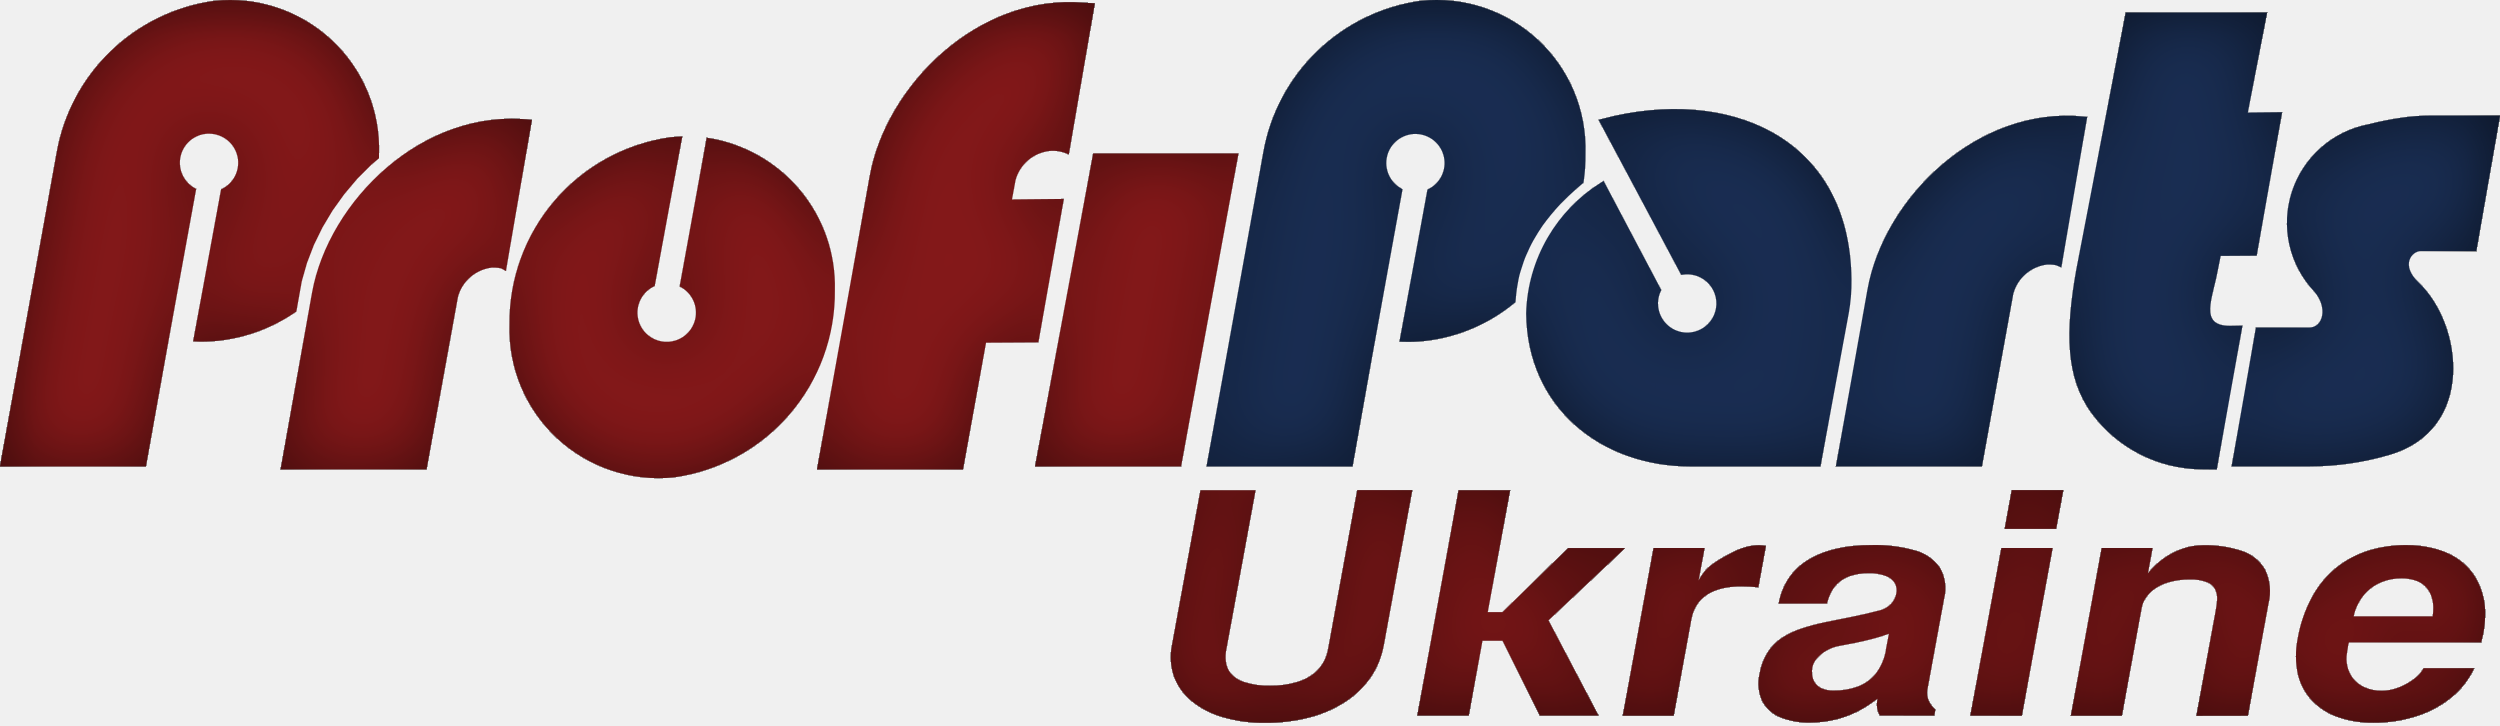
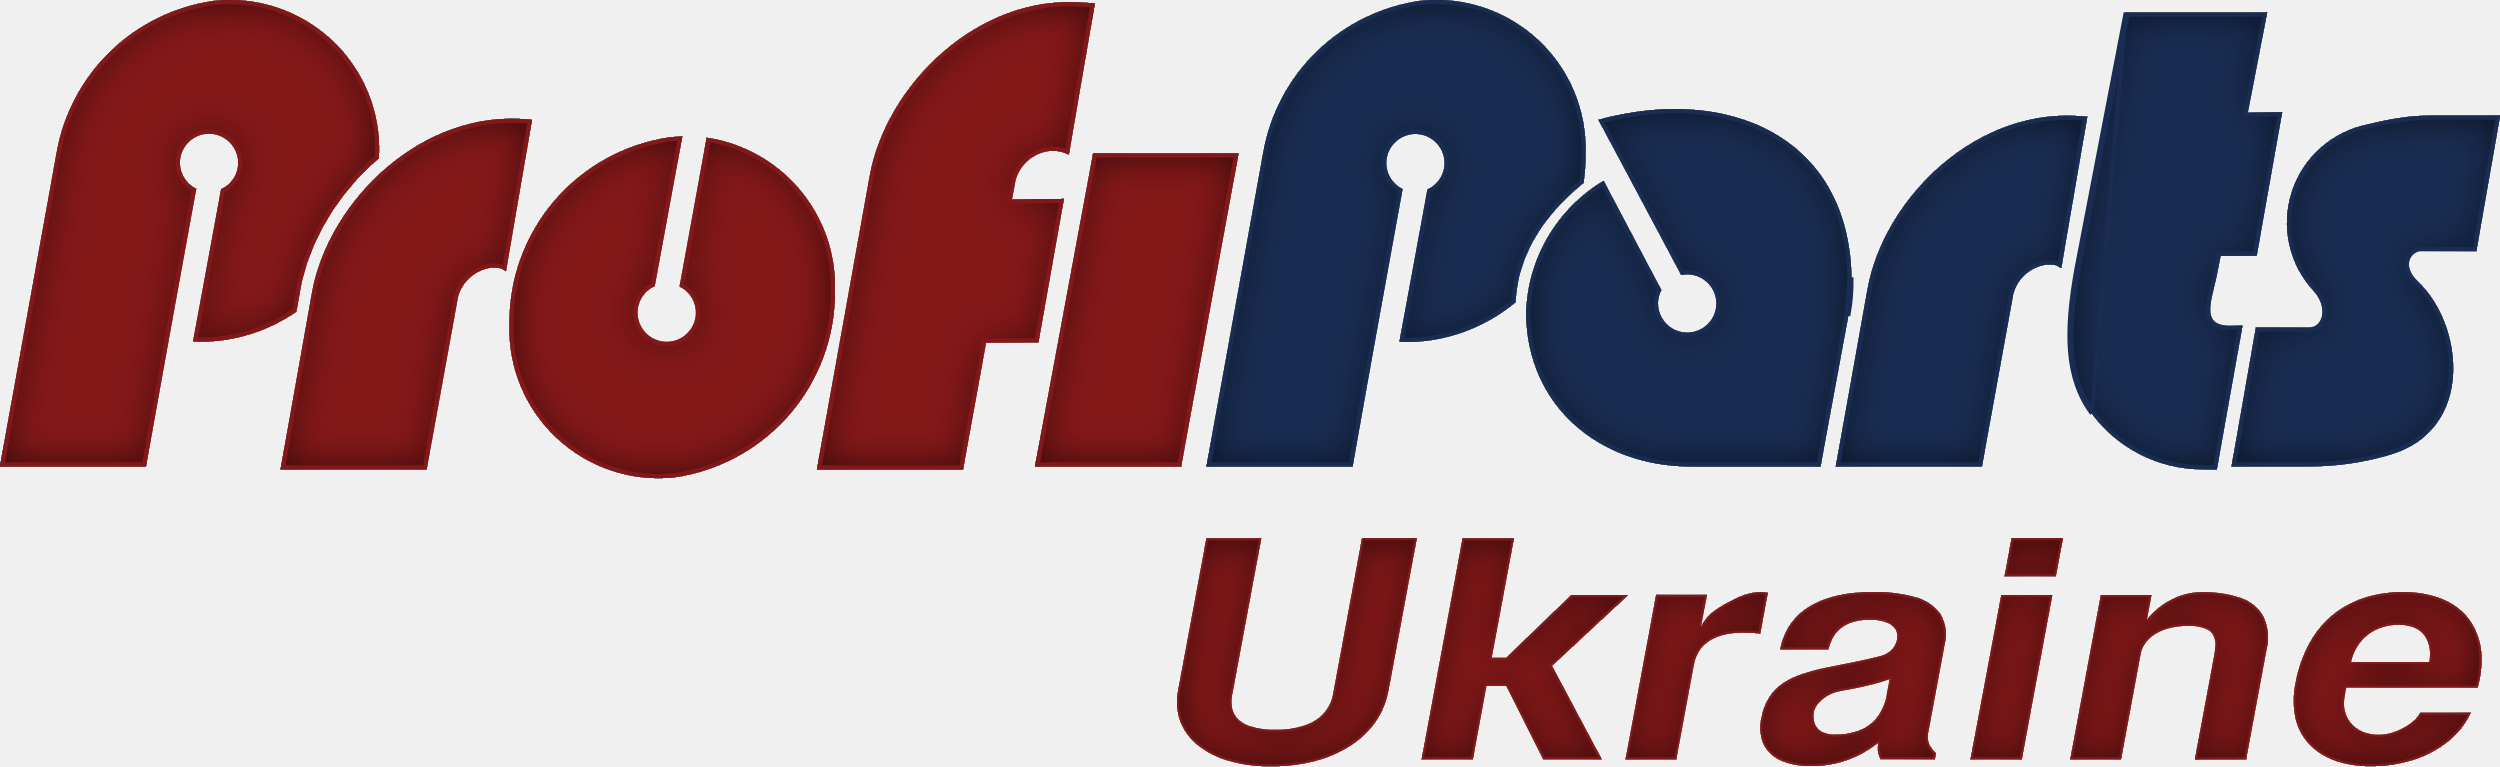
- <svg xmlns="http://www.w3.org/2000/svg" width="696" height="202" viewBox="0 0 696 202" fill="none">
+ <svg xmlns="http://www.w3.org/2000/svg" width="1217" height="373" viewBox="0 0 1217 373" fill="none">
  <g filter="url(#filter0_i)">
-     <path d="M512.31 128.846l8.579-48.047h0c2.221-12.462 9.79-25.173 20.563-34.326 10.51-8.93 24-14.416 38.45-13.047l-6.804 39.599a3.315 3.315 0 00-.185-.074c-.641-.233-1.484-.314-2.964-.314h-.058l-.058.007a12.146 12.146 0 00-6.504 2.848l.652.758-.652-.758a12.118 12.118 0 00-3.794 5.995l-.011.042-.008.043-8.6 47.274H512.31zm130.677-.008h-20.506l6.418-36.656h13.994c2.532 0 4.169-1.859 4.584-4.158.412-2.284-.323-5.086-2.42-7.508l-.014-.016-.015-.015a26.891 26.891 0 01-6.683-12.553h0a26.871 26.871 0 018.467-26.084h0A26.98 26.98 0 01659.6 35.59l.03-.005.03-.008a87.078 87.078 0 018.941-1.79h.001a57.028 57.028 0 018.285-.608h17.923l-6.244 35.71h-14.59c-1.733 0-3.538 1.288-4.146 3.257-.635 2.059.074 4.607 2.775 7.163h0c5.984 5.652 9.877 15.637 9.31 25.049-.563 9.331-5.49 18.002-17.092 21.343l-.004.001a77.997 77.997 0 01-21.832 3.136zm-305.888.024l15.576-86.153.001-.006a50.638 50.638 0 0114.748-27.747 50.81 50.81 0 0128.283-13.74 40.593 40.593 0 0117.046 1.874 40.532 40.532 0 0114.754 8.754h0a40.423 40.423 0 019.799 14.065h.001a40.38 40.38 0 013.086 16.852v.045a48.638 48.638 0 01-.49 7.54c-.531.438-1.062.894-1.592 1.369a79.905 79.905 0 00-4.627 4.402l-.007.008-.007.007a65.157 65.157 0 00-5.041 6.12l-.009.013-.009.013a58.963 58.963 0 00-2.524 4.038c-.806 1.42-1.467 2.863-2.113 4.33-.557 1.263-.974 2.577-1.379 3.856l-.249.781c-.471 1.463-.721 2.977-.963 4.44l-.089.536-.003.017-.002.016a60.411 60.411 0 00-.356 3.341 46.708 46.708 0 01-24.404 10.294 44.297 44.297 0 01-5.715.223l7.495-40.701a9.113 9.113 0 003.88-3.936 9.094 9.094 0 00-2.325-11.138 9.13 9.13 0 00-11.392-.182 9.09 9.09 0 00-2.68 11.058 9.115 9.115 0 003.552 3.941l-7.403 40.788h0l-.724 3.97v.002l-.875 4.859v.001l-4.642 26.05h-38.601z" fill="#192D52" stroke="#192D52" stroke-width="2" />
-     <path fill-rule="evenodd" clip-rule="evenodd" d="M40.612 129.861H0l15.78-87.33A51.654 51.654 0 0130.835 14.24 51.815 51.815 0 0159.701.239a41.6 41.6 0 0117.484 1.917 41.552 41.552 0 0115.12 8.97 41.443 41.443 0 0110.043 14.412 41.364 41.364 0 013.166 17.27v1.239L103.43 45.8l-3.976 3.97-3.611 4.287-3.246 4.525-2.823 4.724-2.386 4.875-1.925 5.01-1.448 5.08-1.519 8.463a47.082 47.082 0 01-21.73 8.13c-2.322.244-4.66.302-6.99.175l7.786-42.332a8.122 8.122 0 003.895-3.745 8.1 8.1 0 00-2.16-9.952 8.138 8.138 0 00-5.1-1.8h-.453a8.14 8.14 0 00-4.862 1.962 8.1 8.1 0 00-1.984 9.71 8.122 8.122 0 003.704 3.706l-7.556 41.49-.23 1.302-1.36 7.526-4.844 26.954z" fill="#841819" />
-     <path fill-rule="evenodd" clip-rule="evenodd" d="M148.075 33.386l-7.238 42.077c-1.153-.627-.939-.976-3.889-.976a11.202 11.202 0 00-5.964 2.617 11.166 11.166 0 00-3.493 5.488l-8.75 48.096H78.13l8.749-49.223c4.565-25.429 30.82-51.644 61.196-48.08zm38.528 4.842a48.001 48.001 0 013.324-.222L182.26 79.63a8.144 8.144 0 00-3.909 3.72 8.123 8.123 0 002.059 9.961 8.16 8.16 0 0013.127-4.348 8.13 8.13 0 00-4.318-9.214l7.532-41.387a41.888 41.888 0 0125.892 14.47 41.737 41.737 0 019.781 27.965 51.93 51.93 0 01-12.538 34.465 52.107 52.107 0 01-32.21 17.631 41.61 41.61 0 01-17.485-1.921 41.555 41.555 0 01-15.121-8.971 41.48 41.48 0 01-10.046-14.414 41.405 41.405 0 01-3.169-17.271A51.94 51.94 0 01154.4 55.86a52.123 52.123 0 0132.203-17.632zM328.8 129.862h-40.636l16.178-87.132h40.445L328.8 129.862zM289.079 95.31l7.087-39.925-14.437.143.995-5.399a11.111 11.111 0 013.483-5.502 11.15 11.15 0 015.974-2.611 10.218 10.218 0 015.368.984L304.787.923c-.477-.056-2.433-.104-2.911-.143-29.763-2.596-55.238 23.206-59.732 48.222l-14.691 81.693h40.636l6.418-35.297 14.572-.087z" fill="#841819" />
-     <path d="M629.935 4.495l-5.132 26.661-.232 1.201 1.224-.012 8.339-.083-6.723 37.919-9.189.058-.814.005-.16.799-.795 3.97-.002.01-.002.01c-.265 1.475-.622 2.94-.973 4.381-.105.429-.209.855-.31 1.28-.431 1.815-.811 3.603-.852 5.172-.041 1.568.251 3.106 1.366 4.233 1.108 1.12 2.821 1.623 5.126 1.623.162 0 .918-.015 1.673-.03l.084-.002.536-.01-6.795 38.004a573.025 573.025 0 00-3.44-.036 37.354 37.354 0 01-16.623-4.065h0a37.26 37.26 0 01-13.055-11.05c-7.034-9.529-7.276-21.865-4.101-39.594l.001-.006 13.546-70.438h37.303zM514.45 77.777v.003a48.43 48.43 0 01-.779 9.418v.002l-7.699 41.662h-35.286c-24.607 0-44.509-16.151-44.797-41.571a43.258 43.258 0 015.888-20.72 43.371 43.371 0 0114.273-14.785l15.324 28.985a9.108 9.108 0 00-.616 5.495h0a9.121 9.121 0 003.076 5.198h0a9.15 9.15 0 0011.406.29 9.115 9.115 0 00-1.389-15.404h0a9.152 9.152 0 00-5.244-.918l-22.079-41.433c17.365-4.494 34.101-3.212 46.584 3.844 12.676 7.166 21.111 20.366 21.338 39.934z" fill="#192D52" stroke="#192D52" stroke-width="2" />
-     <path fill-rule="evenodd" clip-rule="evenodd" d="M385.211 179.755l7.954-43.303h-15.296l-8.138 44.366a11.625 11.625 0 01-1.107 3.247 11.316 11.316 0 01-2.665 3.322 13.758 13.758 0 01-4.819 2.492 24.834 24.834 0 01-7.543 1.022 21.47 21.47 0 01-7.259-1.022 7.96 7.96 0 01-3.78-2.492 6.354 6.354 0 01-1.307-3.322 10.351 10.351 0 01.142-3.247l8.139-44.333h-15.313l-7.963 43.303c-.56 2.86-.353 5.816.604 8.571a16.16 16.16 0 004.886 6.794 24.266 24.266 0 008.625 4.46 39.964 39.964 0 0011.809 1.602 47.596 47.596 0 0012.572-1.553 33.81 33.81 0 009.949-4.41 25.466 25.466 0 006.948-6.777 22.693 22.693 0 003.537-8.687l.025-.033zm23.67 19.459l3.83-20.838h5.599l10.393 20.838h16.293l-13.913-26.518 21.322-20.115h-15.807l-18.297 17.831h-4.123l6.227-33.919h-14.332l-11.483 62.721h14.291zm80.705-35.712a42.89 42.89 0 00-4.82-.258 24.417 24.417 0 00-4.191.333 15.712 15.712 0 00-4.19 1.32 10.48 10.48 0 00-3.479 2.774 10.861 10.861 0 00-2.028 4.692l-4.937 26.876h-14.147l8.565-46.675h14.19l-1.676 9.044a19.16 19.16 0 011.609-2.425 11.841 11.841 0 012.355-2.176 34.147 34.147 0 014.191-2.541c.796-.449 1.626-.831 2.514-1.271a17.399 17.399 0 012.926-.997 14.014 14.014 0 013.352-.398c.281-.005.561.014.838.058.32.021.64.06.956.116l-2.104 11.528h.076zm48.897 35.712l.302-1.661a7.13 7.13 0 01-1.861-2.492 5.526 5.526 0 01-.369-3.014l4.685-25.489a11.35 11.35 0 00-1.232-8.571 12.38 12.38 0 00-7.015-4.767 40.534 40.534 0 00-11.918-1.462 47.592 47.592 0 00-5.339.266c-2.123.223-4.22.632-6.27 1.221a24.11 24.11 0 00-6.168 2.699 17.354 17.354 0 00-5.088 4.734 18.488 18.488 0 00-3.009 7.342h13.41c.234-.967.565-1.907.989-2.807a9.755 9.755 0 011.928-2.724 9.513 9.513 0 013.395-2.085 15.772 15.772 0 015.313-.831 12.509 12.509 0 014.828.789 4.84 4.84 0 012.515 2.035c.438.886.565 1.891.36 2.857a5.88 5.88 0 01-1.433 2.841 6.715 6.715 0 01-3.043 1.81 130.37 130.37 0 01-8.054 1.86 708.697 708.697 0 00-7.435 1.504 55.826 55.826 0 00-6.537 1.76 23.084 23.084 0 00-5.373 2.575 13.66 13.66 0 00-3.931 4.011 16.294 16.294 0 00-2.263 6.03 11.624 11.624 0 00.797 7.599 9.866 9.866 0 005.029 4.452 21.134 21.134 0 008.23 1.453 30.314 30.314 0 007.024-.83 27.658 27.658 0 005.465-1.927 28.526 28.526 0 003.905-2.201 127.326 127.326 0 002.364-1.661v.207a1.398 1.398 0 01-.042.216 6.446 6.446 0 000 2.301c.121.682.368 1.335.729 1.927l15.112.033zm-13.394-18.396a15.096 15.096 0 01-2.849 6.719 11.89 11.89 0 01-5.088 3.638 18.773 18.773 0 01-6.705 1.088 7.66 7.66 0 01-3.403-.665 4.594 4.594 0 01-1.869-1.661 5.031 5.031 0 01-.687-2.126 6.818 6.818 0 01.067-2.076 5.374 5.374 0 011.257-2.425 9.949 9.949 0 012.649-2.185 10.882 10.882 0 013.637-1.328c1.266-.233 2.665-.491 4.191-.789 1.525-.299 3.126-.682 4.777-1.097a48.82 48.82 0 004.82-1.478l-.839 4.393.042-.008zm47.339-33.578l1.978-10.796h-14.324l-1.97 10.796h14.316zm-9.555 52.007l8.566-46.675H557.19l-8.633 46.642 14.316.033zm62.928 0l5.741-31.26a13.9 13.9 0 00-.964-9.394 11.541 11.541 0 00-6.47-5.199 31.864 31.864 0 00-10.896-1.586 17.234 17.234 0 00-5.532.939 20.816 20.816 0 00-5.247 2.674 21.783 21.783 0 00-4.467 4.219l1.291-7.068h-14.14l-8.574 46.675h14.173l5.54-30.139a7.076 7.076 0 011.023-2.492 9.595 9.595 0 012.38-2.549 12.946 12.946 0 014.032-1.96 20.487 20.487 0 015.95-.789 12.31 12.31 0 014.853.78 4.048 4.048 0 012.246 2.027c.414.905.592 1.898.52 2.89a28.18 28.18 0 01-.453 3.322l-5.313 28.935 14.307-.025zm65.501-22.731a29.2 29.2 0 00.545-4.942 19.923 19.923 0 00-.453-5.165 19.72 19.72 0 00-2.095-5.399 15.846 15.846 0 00-2.615-3.397 18.38 18.38 0 00-3.973-2.956 22.372 22.372 0 00-5.54-2.06 30.007 30.007 0 00-7.208-.83 35.16 35.16 0 00-10.385 1.47 27.735 27.735 0 00-8.935 4.651 27.064 27.064 0 00-6.839 8.114 37.518 37.518 0 00-4.124 11.851 23.945 23.945 0 00.093 9.966 16.031 16.031 0 004.006 7.309 18.258 18.258 0 007.216 4.526 29.16 29.16 0 009.765 1.528 38.106 38.106 0 0012.287-1.918 29.482 29.482 0 009.605-5.274 22.88 22.88 0 006.144-7.956h-14.073a7.783 7.783 0 01-1.676 2.184 15.84 15.84 0 01-2.808 2.018 16.184 16.184 0 01-3.419 1.503 12.416 12.416 0 01-3.68.573 11.192 11.192 0 01-4.903-.98 8.599 8.599 0 01-3.193-2.491 8.703 8.703 0 01-1.576-3.43 9.047 9.047 0 01-.075-3.646c0-.249.083-.54.15-.922.067-.382.093-.731.16-1.096.047-.309.126-.612.234-.906h36.82c.043-.281.106-.559.193-.83.058-.224.092-.449.151-.665.058-.215.142-.506.201-.83zm-14.031-4.908h-22.018a12.34 12.34 0 011.232-3.497 12.896 12.896 0 012.515-3.446 12.466 12.466 0 014.014-2.608 14.366 14.366 0 015.599-1.047 11.636 11.636 0 014.35.764 6.862 6.862 0 012.682 1.952 7.303 7.303 0 011.375 2.633c.273.908.415 1.851.419 2.799.015.809-.045 1.617-.176 2.416l.008.034z" fill="#841819" />
+     <path fill-rule="evenodd" clip-rule="evenodd" d="M71.012 227.068H0L27.593 74.366a90.32 90.32 0 0126.324-49.468A90.605 90.605 0 01104.39.416a72.741 72.741 0 0130.572 3.353 72.658 72.658 0 0126.439 15.684 72.466 72.466 0 0117.561 25.201 72.35 72.35 0 015.536 30.198v2.165l-3.643 3.068-6.954 6.941-6.314 7.496-5.674 7.913-4.938 8.26-4.172 8.524-3.366 8.759-2.531 8.885-2.656 14.798a82.322 82.322 0 01-37.996 14.215c-4.06.426-8.148.528-12.225.306l13.616-74.02a14.202 14.202 0 006.811-6.549 14.159 14.159 0 001.186-9.365 14.185 14.185 0 00-4.964-8.036 14.228 14.228 0 00-8.916-3.147h-.793a14.228 14.228 0 00-8.5 3.431 14.183 14.183 0 00-4.633 7.9A14.162 14.162 0 0089 85.473a14.2 14.2 0 006.476 6.48l-13.213 72.548-.403 2.277-2.378 13.16-8.47 47.129z" fill="#841819" />
  </g>
+   <path d="M1.197 226.068l27.38-151.524v-.006a89.32 89.32 0 0126.034-48.92 89.605 89.605 0 0149.9-24.209 71.742 71.742 0 0130.135 3.309 71.656 71.656 0 0126.074 15.468 71.46 71.46 0 0117.319 24.853h0a71.356 71.356 0 015.46 29.78l-.001.016v1.717l-3.287 2.768-.033.028-.03.03-6.954 6.94-.03.031-.028.033-6.314 7.496-.025.03-.023.032-5.674 7.913-.024.033-.022.036-4.937 8.26-.021.036-.019.037-4.172 8.524-.02.04-.015.041-3.366 8.76-.016.041-.012.043-2.532 8.885-.013.048-.009.049-2.583 14.389a81.334 81.334 0 01-37.191 13.807c-3.63.381-7.282.499-10.928.355l13.316-72.391a15.205 15.205 0 006.814-6.784 15.172 15.172 0 00-4.044-18.629l-.628.78.628-.78a15.23 15.23 0 00-9.543-3.368h-.822l-.027.001a15.228 15.228 0 00-9.099 3.673h0a15.183 15.183 0 00-4.96 8.456 15.163 15.163 0 001.247 9.72 15.199 15.199 0 006.258 6.584l-13.08 71.824-.001.004-.403 2.274v.003l-2.378 13.157v.001l-8.322 46.306H1.196z" stroke="#841819" stroke-width="2" />
+   <g filter="url(#filter1_i)">
+     <path fill-rule="evenodd" clip-rule="evenodd" d="M258.918 58.377l-12.656 73.574c-2.016-1.096-1.641-1.707-6.8-1.707a19.58 19.58 0 00-10.428 4.576 19.532 19.532 0 00-6.109 9.598l-15.298 84.097h-71.012l15.298-86.069c7.983-44.464 53.892-90.302 107.005-84.07z" fill="#841819" />
+   </g>
+   <path d="M257.753 59.253l-12.226 71.072a5.592 5.592 0 00-1.147-.579c-.984-.355-2.337-.502-4.918-.502h-.06l-.059.007a20.586 20.586 0 00-10.96 4.81 20.525 20.525 0 00-6.421 10.089l-.012.044-.008.045-15.149 83.276h-68.985l15.089-84.892c3.947-21.98 17.286-44.356 36.242-60.461 18.696-15.883 42.784-25.608 68.614-22.909z" stroke="#841819" stroke-width="2" />
+   <g filter="url(#filter2_i)">
+     <path fill-rule="evenodd" clip-rule="evenodd" d="M1016.03 56.905l-12.64 73.575c-2.01-1.111-1.62-1.721-6.798-1.721a19.477 19.477 0 00-10.436 4.57 19.42 19.42 0 00-6.086 9.617l-15.299 84.098h-71.054l15.368-86.069c7.928-44.464 53.878-90.303 106.945-84.07z" fill="#192D52" />
+   </g>
+   <path d="M1014.87 57.782l-12.21 71.062a5.764 5.764 0 00-1.14-.581c-.99-.358-2.341-.504-4.928-.504h-.058l-.058.006a20.494 20.494 0 00-10.972 4.805l.652.759-.652-.759a20.435 20.435 0 00-6.399 10.112l-.011.042-.008.043-15.149 83.277h-69.025l15.158-84.893v-.001c3.918-21.979 17.254-44.355 36.208-60.46 18.694-15.882 42.782-25.607 68.592-22.908z" stroke="#192D52" stroke-width="2" />
+   <g filter="url(#filter3_i)">
+     <path fill-rule="evenodd" clip-rule="evenodd" d="M1098.2 159.438h25.94c6.76 0 9.21-9.717 2.46-17.505a48.764 48.764 0 01-12.12-22.765 48.764 48.764 0 011.19-25.751 48.732 48.732 0 0114.17-21.556 48.935 48.935 0 0123.18-11.347c5.22-1.33 10.5-2.387 15.82-3.165 4.88-.718 9.81-1.08 14.74-1.082H1217l-11.53 65.939h-26.98c-4.44 0-10.04 6.83-1.2 15.201 21.74 20.532 27.9 71.909-14.32 84.07a138.167 138.167 0 01-38.66 5.553h-37.94l11.83-67.592z" fill="#192D52" />
+   </g>
+   <path d="M1124.3 226.03h-36.74l11.48-65.592h25.1c3.98 0 6.6-2.899 7.28-6.655.67-3.741-.52-8.416-4.06-12.505l-.02-.016-.01-.016a47.725 47.725 0 01-11.87-22.297h0a47.615 47.615 0 011.16-25.224 47.825 47.825 0 0113.88-21.113h0a47.898 47.898 0 0122.71-11.115l.03-.006.03-.008a152.922 152.922 0 0115.71-3.144h0a100.5 100.5 0 0114.6-1.072s0 0 0 0h32.23l-11.18 63.939h-26.14c-2.68 0-5.56 2.019-6.53 5.167-1 3.238.05 7.413 4.65 11.76v.001c10.63 10.046 17.51 27.727 16.51 44.387-1 16.58-9.79 32.051-30.43 37.995v.001a137.145 137.145 0 01-38.39 5.513z" stroke="#192D52" stroke-width="2" />
+   <g filter="url(#filter4_i)">
+     <path fill-rule="evenodd" clip-rule="evenodd" d="M326.287 66.844a83.98 83.98 0 015.813-.388l-13.407 72.784a14.235 14.235 0 00-6.834 6.503 14.199 14.199 0 00-1.264 9.34 14.223 14.223 0 004.863 8.079 14.277 14.277 0 0017.816.306 14.227 14.227 0 005.137-7.909 14.196 14.196 0 00-.941-9.378 14.243 14.243 0 00-6.608-6.733l13.171-72.368a73.244 73.244 0 0145.273 25.303 72.987 72.987 0 0117.103 48.897 90.806 90.806 0 01-21.924 60.265 91.123 91.123 0 01-56.321 30.829 72.748 72.748 0 01-30.574-3.359 72.683 72.683 0 01-26.44-15.687 72.513 72.513 0 01-17.565-25.204 72.378 72.378 0 01-5.542-30.199 90.824 90.824 0 0121.936-60.25 91.14 91.14 0 0156.308-30.83z" fill="#841819" />
+   </g>
+   <path d="M309.615 155.285l.001.001a15.224 15.224 0 005.205 8.647 15.277 15.277 0 0019.064.327v-.001a15.224 15.224 0 005.498-8.464h0a15.201 15.201 0 00-1.008-10.039h0a15.244 15.244 0 00-6.397-6.853l12.864-70.684a72.245 72.245 0 0143.699 24.807 71.99 71.99 0 0116.868 48.228l-.001.019.001.019a89.804 89.804 0 01-21.683 59.601 90.113 90.113 0 01-55.684 30.488 71.745 71.745 0 01-30.135-3.315l-.317.949.317-.949a71.663 71.663 0 01-26.076-15.471 71.512 71.512 0 01-17.323-24.856 71.385 71.385 0 01-5.466-29.782l.001-.022-.001-.022a89.83 89.83 0 0121.696-59.587 90.138 90.138 0 0155.672-30.489 76.97 76.97 0 014.48-.33l-13.087 71.047a15.227 15.227 0 00-8.188 16.731z" stroke="#841819" stroke-width="2" />
+   <g filter="url(#filter5_i)">
+     <path fill-rule="evenodd" clip-rule="evenodd" d="M658.4 227.071h-71.054l27.607-152.702a90.306 90.306 0 0126.298-49.476A90.592 90.592 0 01691.709.39a72.724 72.724 0 0130.569 3.353 72.616 72.616 0 0126.435 15.685 72.438 72.438 0 0117.559 25.201 72.343 72.343 0 015.531 30.197 86.693 86.693 0 01-.974 14.132 87.484 87.484 0 00-3.254 2.776 137.756 137.756 0 00-7.997 7.608 112.218 112.218 0 00-8.678 10.536 101.696 101.696 0 00-4.34 6.941c-1.362 2.402-2.489 4.859-3.615 7.413-1.127 2.554-1.906 5.22-2.782 7.941-.876 2.72-1.293 5.552-1.78 8.454a104.513 104.513 0 00-.668 6.483 83.41 83.41 0 01-44.17 18.865 79.143 79.143 0 01-12.267.32l13.63-74.02a14.186 14.186 0 006.785-6.492 14.154 14.154 0 00-3.619-17.334 14.214 14.214 0 00-17.737-.284 14.153 14.153 0 00-4.173 17.21 14.193 14.193 0 006.575 6.706l-13.171 72.562-1.266 6.941-1.529 8.496-8.373 46.99z" fill="#192D52" />
+   </g>
+   <path d="M588.543 226.071l27.394-151.524.001-.006a89.3 89.3 0 0126.007-48.928 89.59 89.59 0 0149.884-24.229 71.723 71.723 0 0130.132 3.309 71.624 71.624 0 0126.072 15.468l.68-.732-.68.732a71.456 71.456 0 0117.316 24.854h0a71.332 71.332 0 015.454 29.78v.045a85.685 85.685 0 01-.906 13.588 88.42 88.42 0 00-2.985 2.559 139.07 139.07 0 00-8.052 7.66l-.007.006-.007.008a113.134 113.134 0 00-8.755 10.63l-.01.013-.009.014a102.765 102.765 0 00-4.381 7.008c-1.389 2.448-2.533 4.944-3.661 7.504-.957 2.168-1.67 4.42-2.379 6.656-.146.461-.292.922-.44 1.381-.805 2.501-1.234 5.091-1.658 7.655l-.156.94-.003.017-.002.016a105.3 105.3 0 00-.643 6.118 82.408 82.408 0 01-43.311 18.369 78.164 78.164 0 01-10.968.366l13.329-72.388a15.186 15.186 0 006.786-6.723 15.15 15.15 0 001.323-9.958 15.169 15.169 0 00-5.197-8.6 15.217 15.217 0 00-18.986-.304 15.171 15.171 0 00-5.47 8.43 15.147 15.147 0 001.004 9.996 15.187 15.187 0 006.364 6.825l-13.039 71.838v.001l-1.265 6.94-.001.003-1.53 8.495v.002l-8.225 46.166h-69.02z" stroke="#192D52" stroke-width="2" />
+   <g filter="url(#filter6_i)">
+     <path fill-rule="evenodd" clip-rule="evenodd" d="M574.927 227.071h-71.054l28.288-152.355h70.72L574.927 227.07z" fill="#841819" />
+   </g>
+   <path d="M601.681 75.716L574.094 226.07h-69.018l27.917-150.355h68.688z" stroke="#841819" stroke-width="2" />
+   <g filter="url(#filter7_i)">
+     <path fill-rule="evenodd" clip-rule="evenodd" d="M505.473 166.657l12.391-69.813-25.242.25 1.738-9.44a19.435 19.435 0 016.092-9.621 19.49 19.49 0 0110.445-4.567 17.872 17.872 0 019.387 1.722L532.94 1.613c-.834-.097-4.256-.18-5.09-.25-52.042-4.54-96.589 40.577-104.446 84.32l-25.688 142.846h71.054l11.224-61.72 25.479-.152z" fill="#841819" />
+   </g>
+   <path d="M519.516 73.755a18.871 18.871 0 00-8.708-1.285l-.014.002-.013.001a20.488 20.488 0 00-10.98 4.801 20.426 20.426 0 00-6.405 10.116l-.011.041-.008.042-1.739 9.44-.219 1.193 1.213-.012 24.037-.238-12.035 67.806-24.646.147-.83.005-.148.817-11.074 60.898h-69.024l25.476-141.67h0c3.884-21.623 16.855-43.64 35.325-59.687 18.464-16.04 42.352-26.054 68.05-23.813h.004a65.28 65.28 0 002.151.1c.145.007.292.012.438.018.506.02.995.04 1.411.06l-12.251 71.218z" stroke="#841819" stroke-width="2" />
+   <g filter="url(#filter8_i)">
+     <path fill-rule="evenodd" clip-rule="evenodd" d="M1098.53 124.455l12.38-69.813-16.69.167 9.38-48.698h-68.79l-23.96 124.605c-5.57 31.054-5.29 53.293 7.48 70.59a66.94 66.94 0 0023.44 19.842 67.058 67.058 0 0029.85 7.298c1.03 0 6.43.069 7.49.083l12.51-70.007c-.58 0-5.56.111-6.1.111-15.3 0-8.35-13.48-5.9-27.126l1.39-6.941 17.52-.111z" fill="#192D52" />
+   </g>
+   <path d="M1071.63 227.446c.87 0 4.76.048 6.64.072l12.15-67.977-1.85.036-.1.002c-1.34.027-2.68.054-2.95.054-3.94 0-6.7-.864-8.43-2.616-1.74-1.759-2.24-4.201-2.18-6.856.07-2.654.72-5.712 1.47-8.89.18-.733.36-1.473.54-2.218.62-2.525 1.25-5.117 1.72-7.722v-.02l1.39-6.941.16-.799.81-.005 16.7-.106 12.02-67.806-15.49.155-1.22.012.23-1.201 9.15-47.51h-66.75l-23.81 123.782-.98-.176m60.78 96.73s0 0 0 0l-.01 1v-1h.01zm0 0a65.983 65.983 0 01-52.5-26.734m0 0c-12.5-16.934-12.86-38.791-7.3-69.813v.006l-.98-.189m8.28 69.996l-.8.594m.8-.594s0 0 0 0l-.8.594m-7.48-70.59l23.96-124.605-16.48 195.195m-7.48-70.59c-5.57 31.054-5.29 53.293 7.48 70.59" stroke="#192D52" stroke-width="2" />
+   <g filter="url(#filter9_i)">
+     <path fill-rule="evenodd" clip-rule="evenodd" d="M901.297 135.977a86.528 86.528 0 01-1.391 16.811l-13.727 74.283h-63.154c-43.823 0-79.58-28.861-80.08-74.449a77.383 77.383 0 0110.535-37.098 77.569 77.569 0 0127.141-27.44l28.079 53.113a14.181 14.181 0 003.469 17.396 14.248 14.248 0 0017.762.451 14.196 14.196 0 005.196-7.837 14.164 14.164 0 00-.844-9.359 14.216 14.216 0 00-6.514-6.785 14.257 14.257 0 00-9.334-1.237l-40.22-75.477.319-.111c62.626-17.006 121.956 8.19 122.763 77.739z" fill="#192D52" />
+   </g>
+   <path d="M900.297 135.992v-.003c-.4-34.455-15.27-57.795-37.691-70.469-22.26-12.584-52.106-14.732-82.929-6.554l39.298 73.745a15.256 15.256 0 019.245 1.46h.001a15.216 15.216 0 016.972 7.262 15.173 15.173 0 01.904 10.02 15.192 15.192 0 01-5.562 8.388 15.243 15.243 0 01-9.59 3.084 15.245 15.245 0 01-9.42-3.567h0a15.202 15.202 0 01-5.127-8.662h0a15.178 15.178 0 011.178-9.485l-27.343-51.72a76.57 76.57 0 00-25.89 26.537 76.4 76.4 0 00-10.398 36.601c.503 44.936 35.711 73.442 79.08 73.442h62.322l13.575-73.462 1.375-16.617zm0 0a85.543 85.543 0 01-1.374 16.615l.983.181a86.528 86.528 0 001.391-16.811l-1 .015z" stroke="#192D52" stroke-width="2" />
+   <mask id="path-21-inside-1" fill="#fff">
+     <path fill-rule="evenodd" clip-rule="evenodd" d="M675.843 336.218l13.803-74.204h-26.545l-14.123 76.026a19.796 19.796 0 01-1.919 5.564 19.467 19.467 0 01-4.626 5.693 24.01 24.01 0 01-8.363 4.269 43.608 43.608 0 01-13.09 1.751 37.632 37.632 0 01-12.596-1.751 13.806 13.806 0 01-6.56-4.269 10.815 10.815 0 01-2.269-5.693 17.561 17.561 0 01.247-5.564l14.123-75.969h-26.573l-13.818 74.204a27.888 27.888 0 001.047 14.687 27.708 27.708 0 008.48 11.641 42.29 42.29 0 0014.967 7.643 70.184 70.184 0 0020.493 2.747 83.69 83.69 0 0021.818-2.662 59.076 59.076 0 0017.265-7.557 43.968 43.968 0 0012.057-11.613 38.616 38.616 0 006.138-14.886l.044-.057zm41.075 33.345l6.647-35.707h9.716l18.035 35.707h28.276l-24.145-45.442 37.002-34.469h-27.431l-31.752 30.555h-7.156l10.807-58.122h-24.872l-19.926 107.478h24.799zm140.052-61.196a75.104 75.104 0 00-8.363-.441 42.773 42.773 0 00-7.272.569 27.546 27.546 0 00-7.273 2.263 18.13 18.13 0 00-6.036 4.753 18.474 18.474 0 00-3.52 8.041l-8.567 46.053h-24.552l14.865-79.981h24.625l-2.909 15.498a32.762 32.762 0 012.792-4.156 20.386 20.386 0 014.088-3.728 59.325 59.325 0 017.272-4.355c1.382-.769 2.822-1.424 4.363-2.178a30.547 30.547 0 015.077-1.708 24.608 24.608 0 015.818-.683c.487-.008.973.025 1.454.1.556.036 1.11.102 1.658.199l-3.651 19.754h.131zm84.855 61.196l.524-2.847a12.232 12.232 0 01-3.229-4.269 9.366 9.366 0 01-.64-5.166l8.13-43.677a19.24 19.24 0 00-2.138-14.687c-2.944-4.045-7.258-6.938-12.174-8.169a71.167 71.167 0 00-20.683-2.505 83.102 83.102 0 00-9.265.456 64.09 64.09 0 00-10.879 2.092 42.111 42.111 0 00-10.705 4.625 29.96 29.96 0 00-8.829 8.112 31.47 31.47 0 00-5.222 12.581h23.272c.406-1.657.98-3.268 1.716-4.811a16.727 16.727 0 013.346-4.668 16.581 16.581 0 015.89-3.572 27.705 27.705 0 019.222-1.423 21.966 21.966 0 018.378 1.352 8.366 8.366 0 014.363 3.487 7.433 7.433 0 01.626 4.896 10.038 10.038 0 01-2.487 4.867 11.666 11.666 0 01-5.28 3.102 228.276 228.276 0 01-13.978 3.188c-4.509.883-8.843 1.736-12.901 2.576a97.886 97.886 0 00-11.345 3.017 40.326 40.326 0 00-9.324 4.412 23.553 23.553 0 00-6.821 6.874 27.647 27.647 0 00-3.927 10.332 19.683 19.683 0 001.382 13.022c1.906 3.464 4.994 6.164 8.727 7.628a37.082 37.082 0 0014.283 2.491 53.178 53.178 0 0012.188-1.423 48.275 48.275 0 009.483-3.302 49.488 49.488 0 006.778-3.772 212.463 212.463 0 004.102-2.846v.356a2.222 2.222 0 01-.073.37 10.881 10.881 0 000 3.942 9.47 9.47 0 001.266 3.302l26.224.057zm-23.243-31.523a25.69 25.69 0 01-4.945 11.513 20.598 20.598 0 01-8.829 6.233 32.942 32.942 0 01-11.635 1.865 13.44 13.44 0 01-5.906-1.139 7.937 7.937 0 01-3.243-2.846 8.563 8.563 0 01-1.193-3.643 11.571 11.571 0 01.116-3.558 9.177 9.177 0 012.182-4.156 17.276 17.276 0 014.596-3.743 19.089 19.089 0 016.313-2.277c2.196-.398 4.625-.84 7.272-1.352 2.647-.512 5.426-1.167 8.291-1.878a85.227 85.227 0 008.363-2.534l-1.454 7.529.072-.014zm82.148-57.539l3.43-18.501h-24.853l-3.418 18.501h24.841zm-16.579 89.119l14.865-79.982h-24.727l-14.981 79.925 24.843.057zm109.199 0l9.97-53.568a23.52 23.52 0 00-1.68-16.096c-2.48-4.233-6.48-7.408-11.22-8.909a55.961 55.961 0 00-18.91-2.718c-3.27.015-6.51.557-9.6 1.608a36.464 36.464 0 00-9.11 4.582 37.566 37.566 0 00-7.75 7.23l2.24-12.111h-24.54l-14.88 79.982h24.6l9.61-51.647c.31-1.52.91-2.97 1.78-4.269a16.445 16.445 0 014.13-4.37 22.604 22.604 0 016.99-3.358 36.101 36.101 0 0110.33-1.352c2.87-.117 5.74.338 8.42 1.338a6.99 6.99 0 013.9 3.472 9.95 9.95 0 01.9 4.953 49.594 49.594 0 01-.78 5.692l-9.22 49.583 24.82-.042zm113.67-38.952c.56-2.793.88-5.625.95-8.468.13-2.972-.14-5.948-.79-8.852a33.654 33.654 0 00-3.63-9.251 27.46 27.46 0 00-4.54-5.821 31.63 31.63 0 00-6.9-5.066 39.117 39.117 0 00-9.61-3.529 52.708 52.708 0 00-12.51-1.424c-6.1-.054-12.18.796-18.02 2.519a48.485 48.485 0 00-15.51 7.97 46.563 46.563 0 00-11.86 13.904 63.61 63.61 0 00-7.16 20.309 40.466 40.466 0 00.16 17.078 27.42 27.42 0 006.95 12.524 31.744 31.744 0 0012.53 7.756 51.186 51.186 0 0016.94 2.619 66.87 66.87 0 0021.32-3.288 51.231 51.231 0 0016.67-9.037 39.282 39.282 0 0010.66-13.634h-24.42a13.252 13.252 0 01-2.91 3.743 27.413 27.413 0 01-4.87 3.458 28.283 28.283 0 01-5.93 2.576c-2.07.642-4.22.972-6.39.982-2.93.08-5.84-.494-8.51-1.679a14.868 14.868 0 01-5.54-4.27 14.737 14.737 0 01-2.73-5.877 15.123 15.123 0 01-.13-6.248c0-.427.14-.925.26-1.58.11-.654.16-1.252.27-1.878.09-.53.22-1.049.41-1.551h63.9c.07-.483.18-.958.33-1.424.1-.384.16-.768.26-1.138.1-.37.25-.868.35-1.423zm-24.35-8.411h-38.21c.41-2.091 1.13-4.11 2.14-5.992a22.113 22.113 0 014.37-5.906c2-1.917 4.37-3.435 6.96-4.469a25.268 25.268 0 019.72-1.793c2.58-.044 5.14.4 7.55 1.31a11.88 11.88 0 014.65 3.344 12.59 12.59 0 012.39 4.511c.47 1.557.72 3.173.72 4.796.03 1.387-.07 2.773-.3 4.142l.01.057z" />
+   </mask>
+   <g filter="url(#filter10_i)">
+     <path fill-rule="evenodd" clip-rule="evenodd" d="M675.843 336.218l13.803-74.204h-26.545l-14.123 76.026a19.796 19.796 0 01-1.919 5.564 19.467 19.467 0 01-4.626 5.693 24.01 24.01 0 01-8.363 4.269 43.608 43.608 0 01-13.09 1.751 37.632 37.632 0 01-12.596-1.751 13.806 13.806 0 01-6.56-4.269 10.815 10.815 0 01-2.269-5.693 17.561 17.561 0 01.247-5.564l14.123-75.969h-26.573l-13.818 74.204a27.888 27.888 0 001.047 14.687 27.708 27.708 0 008.48 11.641 42.29 42.29 0 0014.967 7.643 70.184 70.184 0 0020.493 2.747 83.69 83.69 0 0021.818-2.662 59.076 59.076 0 0017.265-7.557 43.968 43.968 0 0012.057-11.613 38.616 38.616 0 006.138-14.886l.044-.057zm41.075 33.345l6.647-35.707h9.716l18.035 35.707h28.276l-24.145-45.442 37.002-34.469h-27.431l-31.752 30.555h-7.156l10.807-58.122h-24.872l-19.926 107.478h24.799zm140.052-61.196a75.104 75.104 0 00-8.363-.441 42.773 42.773 0 00-7.272.569 27.546 27.546 0 00-7.273 2.263 18.13 18.13 0 00-6.036 4.753 18.474 18.474 0 00-3.52 8.041l-8.567 46.053h-24.552l14.865-79.981h24.625l-2.909 15.498a32.762 32.762 0 012.792-4.156 20.386 20.386 0 014.088-3.728 59.325 59.325 0 017.272-4.355c1.382-.769 2.822-1.424 4.363-2.178a30.547 30.547 0 015.077-1.708 24.608 24.608 0 015.818-.683c.487-.008.973.025 1.454.1.556.036 1.11.102 1.658.199l-3.651 19.754h.131zm84.855 61.196l.524-2.847a12.232 12.232 0 01-3.229-4.269 9.366 9.366 0 01-.64-5.166l8.13-43.677a19.24 19.24 0 00-2.138-14.687c-2.944-4.045-7.258-6.938-12.174-8.169a71.167 71.167 0 00-20.683-2.505 83.102 83.102 0 00-9.265.456 64.09 64.09 0 00-10.879 2.092 42.111 42.111 0 00-10.705 4.625 29.96 29.96 0 00-8.829 8.112 31.47 31.47 0 00-5.222 12.581h23.272c.406-1.657.98-3.268 1.716-4.811a16.727 16.727 0 013.346-4.668 16.581 16.581 0 015.89-3.572 27.705 27.705 0 019.222-1.423 21.966 21.966 0 018.378 1.352 8.366 8.366 0 014.363 3.487 7.433 7.433 0 01.626 4.896 10.038 10.038 0 01-2.487 4.867 11.666 11.666 0 01-5.28 3.102 228.276 228.276 0 01-13.978 3.188c-4.509.883-8.843 1.736-12.901 2.576a97.886 97.886 0 00-11.345 3.017 40.326 40.326 0 00-9.324 4.412 23.553 23.553 0 00-6.821 6.874 27.647 27.647 0 00-3.927 10.332 19.683 19.683 0 001.382 13.022c1.906 3.464 4.994 6.164 8.727 7.628a37.082 37.082 0 0014.283 2.491 53.178 53.178 0 0012.188-1.423 48.275 48.275 0 009.483-3.302 49.488 49.488 0 006.778-3.772 212.463 212.463 0 004.102-2.846v.356a2.222 2.222 0 01-.073.37 10.881 10.881 0 000 3.942 9.47 9.47 0 001.266 3.302l26.224.057zm-23.243-31.523a25.69 25.69 0 01-4.945 11.513 20.598 20.598 0 01-8.829 6.233 32.942 32.942 0 01-11.635 1.865 13.44 13.44 0 01-5.906-1.139 7.937 7.937 0 01-3.243-2.846 8.563 8.563 0 01-1.193-3.643 11.571 11.571 0 01.116-3.558 9.177 9.177 0 012.182-4.156 17.276 17.276 0 014.596-3.743 19.089 19.089 0 016.313-2.277c2.196-.398 4.625-.84 7.272-1.352 2.647-.512 5.426-1.167 8.291-1.878a85.227 85.227 0 008.363-2.534l-1.454 7.529.072-.014zm82.148-57.539l3.43-18.501h-24.853l-3.418 18.501h24.841zm-16.579 89.119l14.865-79.982h-24.727l-14.981 79.925 24.843.057zm109.199 0l9.97-53.568a23.52 23.52 0 00-1.68-16.096c-2.48-4.233-6.48-7.408-11.22-8.909a55.961 55.961 0 00-18.91-2.718c-3.27.015-6.51.557-9.6 1.608a36.464 36.464 0 00-9.11 4.582 37.566 37.566 0 00-7.75 7.23l2.24-12.111h-24.54l-14.88 79.982h24.6l9.61-51.647c.31-1.52.91-2.97 1.78-4.269a16.445 16.445 0 014.13-4.37 22.604 22.604 0 016.99-3.358 36.101 36.101 0 0110.33-1.352c2.87-.117 5.74.338 8.42 1.338a6.99 6.99 0 013.9 3.472 9.95 9.95 0 01.9 4.953 49.594 49.594 0 01-.78 5.692l-9.22 49.583 24.82-.042zm113.67-38.952c.56-2.793.88-5.625.95-8.468.13-2.972-.14-5.948-.79-8.852a33.654 33.654 0 00-3.63-9.251 27.46 27.46 0 00-4.54-5.821 31.63 31.63 0 00-6.9-5.066 39.117 39.117 0 00-9.61-3.529 52.708 52.708 0 00-12.51-1.424c-6.1-.054-12.18.796-18.02 2.519a48.485 48.485 0 00-15.51 7.97 46.563 46.563 0 00-11.86 13.904 63.61 63.61 0 00-7.16 20.309 40.466 40.466 0 00.16 17.078 27.42 27.42 0 006.95 12.524 31.744 31.744 0 0012.53 7.756 51.186 51.186 0 0016.94 2.619 66.87 66.87 0 0021.32-3.288 51.231 51.231 0 0016.67-9.037 39.282 39.282 0 0010.66-13.634h-24.42a13.252 13.252 0 01-2.91 3.743 27.413 27.413 0 01-4.87 3.458 28.283 28.283 0 01-5.93 2.576c-2.07.642-4.22.972-6.39.982-2.93.08-5.84-.494-8.51-1.679a14.868 14.868 0 01-5.54-4.27 14.737 14.737 0 01-2.73-5.877 15.123 15.123 0 01-.13-6.248c0-.427.14-.925.26-1.58.11-.654.16-1.252.27-1.878.09-.53.22-1.049.41-1.551h63.9c.07-.483.18-.958.33-1.424.1-.384.16-.768.26-1.138.1-.37.25-.868.35-1.423zm-24.35-8.411h-38.21c.41-2.091 1.13-4.11 2.14-5.992a22.113 22.113 0 014.37-5.906c2-1.917 4.37-3.435 6.96-4.469a25.268 25.268 0 019.72-1.793c2.58-.044 5.14.4 7.55 1.31a11.88 11.88 0 014.65 3.344 12.59 12.59 0 012.39 4.511c.47 1.557.72 3.173.72 4.796.03 1.387-.07 2.773-.3 4.142l.01.057z" fill="#841819" />
+   </g>
+   <path clip-rule="evenodd" d="M675.843 336.218l13.803-74.204h-26.545l-14.123 76.026a19.796 19.796 0 01-1.919 5.564 19.467 19.467 0 01-4.626 5.693 24.01 24.01 0 01-8.363 4.269 43.608 43.608 0 01-13.09 1.751 37.632 37.632 0 01-12.596-1.751 13.806 13.806 0 01-6.56-4.269 10.815 10.815 0 01-2.269-5.693 17.561 17.561 0 01.247-5.564l14.123-75.969h-26.573l-13.818 74.204a27.888 27.888 0 001.047 14.687 27.708 27.708 0 008.48 11.641 42.29 42.29 0 0014.967 7.643 70.184 70.184 0 0020.493 2.747 83.69 83.69 0 0021.818-2.662 59.076 59.076 0 0017.265-7.557 43.968 43.968 0 0012.057-11.613 38.616 38.616 0 006.138-14.886l.044-.057zm41.075 33.345l6.647-35.707h9.716l18.035 35.707h28.276l-24.145-45.442 37.002-34.469h-27.431l-31.752 30.555h-7.156l10.807-58.122h-24.872l-19.926 107.478h24.799zm140.052-61.196a75.104 75.104 0 00-8.363-.441 42.773 42.773 0 00-7.272.569 27.546 27.546 0 00-7.273 2.263 18.13 18.13 0 00-6.036 4.753 18.474 18.474 0 00-3.52 8.041l-8.567 46.053h-24.552l14.865-79.981h24.625l-2.909 15.498a32.762 32.762 0 012.792-4.156 20.386 20.386 0 014.088-3.728 59.325 59.325 0 017.272-4.355c1.382-.769 2.822-1.424 4.363-2.178a30.547 30.547 0 015.077-1.708 24.608 24.608 0 015.818-.683c.487-.008.973.025 1.454.1.556.036 1.11.102 1.658.199l-3.651 19.754h.131zm84.855 61.196l.524-2.847a12.232 12.232 0 01-3.229-4.269 9.366 9.366 0 01-.64-5.166l8.13-43.677a19.24 19.24 0 00-2.138-14.687c-2.944-4.045-7.258-6.938-12.174-8.169a71.167 71.167 0 00-20.683-2.505 83.102 83.102 0 00-9.265.456 64.09 64.09 0 00-10.879 2.092 42.111 42.111 0 00-10.705 4.625 29.96 29.96 0 00-8.829 8.112 31.47 31.47 0 00-5.222 12.581h23.272c.406-1.657.98-3.268 1.716-4.811a16.727 16.727 0 013.346-4.668 16.581 16.581 0 015.89-3.572 27.705 27.705 0 019.222-1.423 21.966 21.966 0 018.378 1.352 8.366 8.366 0 014.363 3.487 7.433 7.433 0 01.626 4.896 10.038 10.038 0 01-2.487 4.867 11.666 11.666 0 01-5.28 3.102 228.276 228.276 0 01-13.978 3.188c-4.509.883-8.843 1.736-12.901 2.576a97.886 97.886 0 00-11.345 3.017 40.326 40.326 0 00-9.324 4.412 23.553 23.553 0 00-6.821 6.874 27.647 27.647 0 00-3.927 10.332 19.683 19.683 0 001.382 13.022c1.906 3.464 4.994 6.164 8.727 7.628a37.082 37.082 0 0014.283 2.491 53.178 53.178 0 0012.188-1.423 48.275 48.275 0 009.483-3.302 49.488 49.488 0 006.778-3.772 212.463 212.463 0 004.102-2.846v.356a2.222 2.222 0 01-.073.37 10.881 10.881 0 000 3.942 9.47 9.47 0 001.266 3.302l26.224.057zm-23.243-31.523a25.69 25.69 0 01-4.945 11.513 20.598 20.598 0 01-8.829 6.233 32.942 32.942 0 01-11.635 1.865 13.44 13.44 0 01-5.906-1.139 7.937 7.937 0 01-3.243-2.846 8.563 8.563 0 01-1.193-3.643 11.571 11.571 0 01.116-3.558 9.177 9.177 0 012.182-4.156 17.276 17.276 0 014.596-3.743 19.089 19.089 0 016.313-2.277c2.196-.398 4.625-.84 7.272-1.352 2.647-.512 5.426-1.167 8.291-1.878a85.227 85.227 0 008.363-2.534l-1.454 7.529.072-.014zm82.148-57.539l3.43-18.501h-24.853l-3.418 18.501h24.841zm-16.579 89.119l14.865-79.982h-24.727l-14.981 79.925 24.843.057zm109.199 0l9.97-53.568a23.52 23.52 0 00-1.68-16.096c-2.48-4.233-6.48-7.408-11.22-8.909a55.961 55.961 0 00-18.91-2.718c-3.27.015-6.51.557-9.6 1.608a36.464 36.464 0 00-9.11 4.582 37.566 37.566 0 00-7.75 7.23l2.24-12.111h-24.54l-14.88 79.982h24.6l9.61-51.647c.31-1.52.91-2.97 1.78-4.269a16.445 16.445 0 014.13-4.37 22.604 22.604 0 016.99-3.358 36.101 36.101 0 0110.33-1.352c2.87-.117 5.74.338 8.42 1.338a6.99 6.99 0 013.9 3.472 9.95 9.95 0 01.9 4.953 49.594 49.594 0 01-.78 5.692l-9.22 49.583 24.82-.042zm113.67-38.952c.56-2.793.88-5.625.95-8.468.13-2.972-.14-5.948-.79-8.852a33.654 33.654 0 00-3.63-9.251 27.46 27.46 0 00-4.54-5.821 31.63 31.63 0 00-6.9-5.066 39.117 39.117 0 00-9.61-3.529 52.708 52.708 0 00-12.51-1.424c-6.1-.054-12.18.796-18.02 2.519a48.485 48.485 0 00-15.51 7.97 46.563 46.563 0 00-11.86 13.904 63.61 63.61 0 00-7.16 20.309 40.466 40.466 0 00.16 17.078 27.42 27.42 0 006.95 12.524 31.744 31.744 0 0012.53 7.756 51.186 51.186 0 0016.94 2.619 66.87 66.87 0 0021.32-3.288 51.231 51.231 0 0016.67-9.037 39.282 39.282 0 0010.66-13.634h-24.42a13.252 13.252 0 01-2.91 3.743 27.413 27.413 0 01-4.87 3.458 28.283 28.283 0 01-5.93 2.576c-2.07.642-4.22.972-6.39.982-2.93.08-5.84-.494-8.51-1.679a14.868 14.868 0 01-5.54-4.27 14.737 14.737 0 01-2.73-5.877 15.123 15.123 0 01-.13-6.248c0-.427.14-.925.26-1.58.11-.654.16-1.252.27-1.878.09-.53.22-1.049.41-1.551h63.9c.07-.483.18-.958.33-1.424.1-.384.16-.768.26-1.138.1-.37.25-.868.35-1.423zm-24.35-8.411h-38.21c.41-2.091 1.13-4.11 2.14-5.992a22.113 22.113 0 014.37-5.906c2-1.917 4.37-3.435 6.96-4.469a25.268 25.268 0 019.72-1.793c2.58-.044 5.14.4 7.55 1.31a11.88 11.88 0 014.65 3.344 12.59 12.59 0 012.39 4.511c.47 1.557.72 3.173.72 4.796.03 1.387-.07 2.773-.3 4.142l.01.057z" stroke="#841819" stroke-width="2" mask="url(#path-21-inside-1)" />
  <defs>
-     <filter id="filter0_i" x="0" y="0" width="696" height="201.22" filterUnits="userSpaceOnUse" color-interpolation-filters="sRGB">
+     <filter id="filter0_i" x="0" y=".025" width="184.537" height="227.043" filterUnits="userSpaceOnUse" color-interpolation-filters="sRGB">
+       <feFlood flood-opacity="0" result="BackgroundImageFix" />
+       <feBlend in="SourceGraphic" in2="BackgroundImageFix" result="shape" />
+       <feColorMatrix in="SourceAlpha" values="0 0 0 0 0 0 0 0 0 0 0 0 0 0 0 0 0 0 127 0" result="hardAlpha" />
+       <feOffset />
+       <feGaussianBlur stdDeviation="10" />
+       <feComposite in2="hardAlpha" operator="arithmetic" k2="-1" k3="1" />
+       <feColorMatrix values="0 0 0 0 0 0 0 0 0 0 0 0 0 0 0 0 0 0 0.5 0" />
+       <feBlend in2="shape" result="effect1_innerShadow" />
+     </filter>
+     <filter id="filter1_i" x="136.615" y="57.805" width="122.304" height="170.71" filterUnits="userSpaceOnUse" color-interpolation-filters="sRGB">
+       <feFlood flood-opacity="0" result="BackgroundImageFix" />
+       <feBlend in="SourceGraphic" in2="BackgroundImageFix" result="shape" />
+       <feColorMatrix in="SourceAlpha" values="0 0 0 0 0 0 0 0 0 0 0 0 0 0 0 0 0 0 127 0" result="hardAlpha" />
+       <feOffset />
+       <feGaussianBlur stdDeviation="10" />
+       <feComposite in2="hardAlpha" operator="arithmetic" k2="-1" k3="1" />
+       <feColorMatrix values="0 0 0 0 0 0 0 0 0 0 0 0 0 0 0 0 0 0 0.5 0" />
+       <feBlend in2="shape" result="effect1_innerShadow" />
+     </filter>
+     <filter id="filter2_i" x="893.717" y="56.334" width="122.318" height="170.71" filterUnits="userSpaceOnUse" color-interpolation-filters="sRGB">
+       <feFlood flood-opacity="0" result="BackgroundImageFix" />
+       <feBlend in="SourceGraphic" in2="BackgroundImageFix" result="shape" />
+       <feColorMatrix in="SourceAlpha" values="0 0 0 0 0 0 0 0 0 0 0 0 0 0 0 0 0 0 127 0" result="hardAlpha" />
+       <feOffset />
+       <feGaussianBlur stdDeviation="10" />
+       <feComposite in2="hardAlpha" operator="arithmetic" k2="-1" k3="1" />
+       <feColorMatrix values="0 0 0 0 0 0 0 0 0 0 0 0 0 0 0 0 0 0 0.5 0" />
+       <feBlend in2="shape" result="effect1_innerShadow" />
+     </filter>
+     <filter id="filter3_i" x="1086.37" y="56.267" width="130.634" height="170.763" filterUnits="userSpaceOnUse" color-interpolation-filters="sRGB">
+       <feFlood flood-opacity="0" result="BackgroundImageFix" />
+       <feBlend in="SourceGraphic" in2="BackgroundImageFix" result="shape" />
+       <feColorMatrix in="SourceAlpha" values="0 0 0 0 0 0 0 0 0 0 0 0 0 0 0 0 0 0 127 0" result="hardAlpha" />
+       <feOffset />
+       <feGaussianBlur stdDeviation="10" />
+       <feComposite in2="hardAlpha" operator="arithmetic" k2="-1" k3="1" />
+       <feColorMatrix values="0 0 0 0 0 0 0 0 0 0 0 0 0 0 0 0 0 0 0.5 0" />
+       <feBlend in2="shape" result="effect1_innerShadow" />
+     </filter>
+     <filter id="filter4_i" x="248.005" y="66.456" width="158.429" height="166.308" filterUnits="userSpaceOnUse" color-interpolation-filters="sRGB">
+       <feFlood flood-opacity="0" result="BackgroundImageFix" />
+       <feBlend in="SourceGraphic" in2="BackgroundImageFix" result="shape" />
+       <feColorMatrix in="SourceAlpha" values="0 0 0 0 0 0 0 0 0 0 0 0 0 0 0 0 0 0 127 0" result="hardAlpha" />
+       <feOffset />
+       <feGaussianBlur stdDeviation="10" />
+       <feComposite in2="hardAlpha" operator="arithmetic" k2="-1" k3="1" />
+       <feColorMatrix values="0 0 0 0 0 0 0 0 0 0 0 0 0 0 0 0 0 0 0.5 0" />
+       <feBlend in2="shape" result="effect1_innerShadow" />
+     </filter>
+     <filter id="filter5_i" x="587.346" y="0" width="184.495" height="227.071" filterUnits="userSpaceOnUse" color-interpolation-filters="sRGB">
+       <feFlood flood-opacity="0" result="BackgroundImageFix" />
+       <feBlend in="SourceGraphic" in2="BackgroundImageFix" result="shape" />
+       <feColorMatrix in="SourceAlpha" values="0 0 0 0 0 0 0 0 0 0 0 0 0 0 0 0 0 0 127 0" result="hardAlpha" />
+       <feOffset />
+       <feGaussianBlur stdDeviation="10" />
+       <feComposite in2="hardAlpha" operator="arithmetic" k2="-1" k3="1" />
+       <feColorMatrix values="0 0 0 0 0 0 0 0 0 0 0 0 0 0 0 0 0 0 0.5 0" />
+       <feBlend in2="shape" result="effect1_innerShadow" />
+     </filter>
+     <filter id="filter6_i" x="503.873" y="74.716" width="99.008" height="152.356" filterUnits="userSpaceOnUse" color-interpolation-filters="sRGB">
+       <feFlood flood-opacity="0" result="BackgroundImageFix" />
+       <feBlend in="SourceGraphic" in2="BackgroundImageFix" result="shape" />
+       <feColorMatrix in="SourceAlpha" values="0 0 0 0 0 0 0 0 0 0 0 0 0 0 0 0 0 0 127 0" result="hardAlpha" />
+       <feOffset />
+       <feGaussianBlur stdDeviation="10" />
+       <feComposite in2="hardAlpha" operator="arithmetic" k2="-1" k3="1" />
+       <feColorMatrix values="0 0 0 0 0 0 0 0 0 0 0 0 0 0 0 0 0 0 0.5 0" />
+       <feBlend in2="shape" result="effect1_innerShadow" />
+     </filter>
+     <filter id="filter7_i" x="397.716" y="1.047" width="135.224" height="227.482" filterUnits="userSpaceOnUse" color-interpolation-filters="sRGB">
+       <feFlood flood-opacity="0" result="BackgroundImageFix" />
+       <feBlend in="SourceGraphic" in2="BackgroundImageFix" result="shape" />
+       <feColorMatrix in="SourceAlpha" values="0 0 0 0 0 0 0 0 0 0 0 0 0 0 0 0 0 0 127 0" result="hardAlpha" />
+       <feOffset />
+       <feGaussianBlur stdDeviation="10" />
+       <feComposite in2="hardAlpha" operator="arithmetic" k2="-1" k3="1" />
+       <feColorMatrix values="0 0 0 0 0 0 0 0 0 0 0 0 0 0 0 0 0 0 0.5 0" />
+       <feBlend in2="shape" result="effect1_innerShadow" />
+     </filter>
+     <filter id="filter8_i" x="1007.4" y="6.111" width="103.514" height="222.418" filterUnits="userSpaceOnUse" color-interpolation-filters="sRGB">
+       <feFlood flood-opacity="0" result="BackgroundImageFix" />
+       <feBlend in="SourceGraphic" in2="BackgroundImageFix" result="shape" />
+       <feColorMatrix in="SourceAlpha" values="0 0 0 0 0 0 0 0 0 0 0 0 0 0 0 0 0 0 127 0" result="hardAlpha" />
+       <feOffset />
+       <feGaussianBlur stdDeviation="10" />
+       <feComposite in2="hardAlpha" operator="arithmetic" k2="-1" k3="1" />
+       <feColorMatrix values="0 0 0 0 0 0 0 0 0 0 0 0 0 0 0 0 0 0 0.5 0" />
+       <feBlend in2="shape" result="effect1_innerShadow" />
+     </filter>
+     <filter id="filter9_i" x="742.945" y="53.116" width="158.362" height="173.956" filterUnits="userSpaceOnUse" color-interpolation-filters="sRGB">
+       <feFlood flood-opacity="0" result="BackgroundImageFix" />
+       <feBlend in="SourceGraphic" in2="BackgroundImageFix" result="shape" />
+       <feColorMatrix in="SourceAlpha" values="0 0 0 0 0 0 0 0 0 0 0 0 0 0 0 0 0 0 127 0" result="hardAlpha" />
+       <feOffset />
+       <feGaussianBlur stdDeviation="10" />
+       <feComposite in2="hardAlpha" operator="arithmetic" k2="-1" k3="1" />
+       <feColorMatrix values="0 0 0 0 0 0 0 0 0 0 0 0 0 0 0 0 0 0 0.5 0" />
+       <feBlend in2="shape" result="effect1_innerShadow" />
+     </filter>
+     <filter id="filter10_i" x="573" y="262" width="635" height="111" filterUnits="userSpaceOnUse" color-interpolation-filters="sRGB">
      <feFlood flood-opacity="0" result="BackgroundImageFix" />
      <feBlend in="SourceGraphic" in2="BackgroundImageFix" result="shape" />
      <feColorMatrix in="SourceAlpha" values="0 0 0 0 0 0 0 0 0 0 0 0 0 0 0 0 0 0 127 0" result="hardAlpha" />
      <feOffset />
      <feGaussianBlur stdDeviation="10" />
      <feComposite in2="hardAlpha" operator="arithmetic" k2="-1" k3="1" />
      <feColorMatrix values="0 0 0 0 0 0 0 0 0 0 0 0 0 0 0 0 0 0 0.5 0" />
      <feBlend in2="shape" result="effect1_innerShadow" />
    </filter>
  </defs>
</svg>
